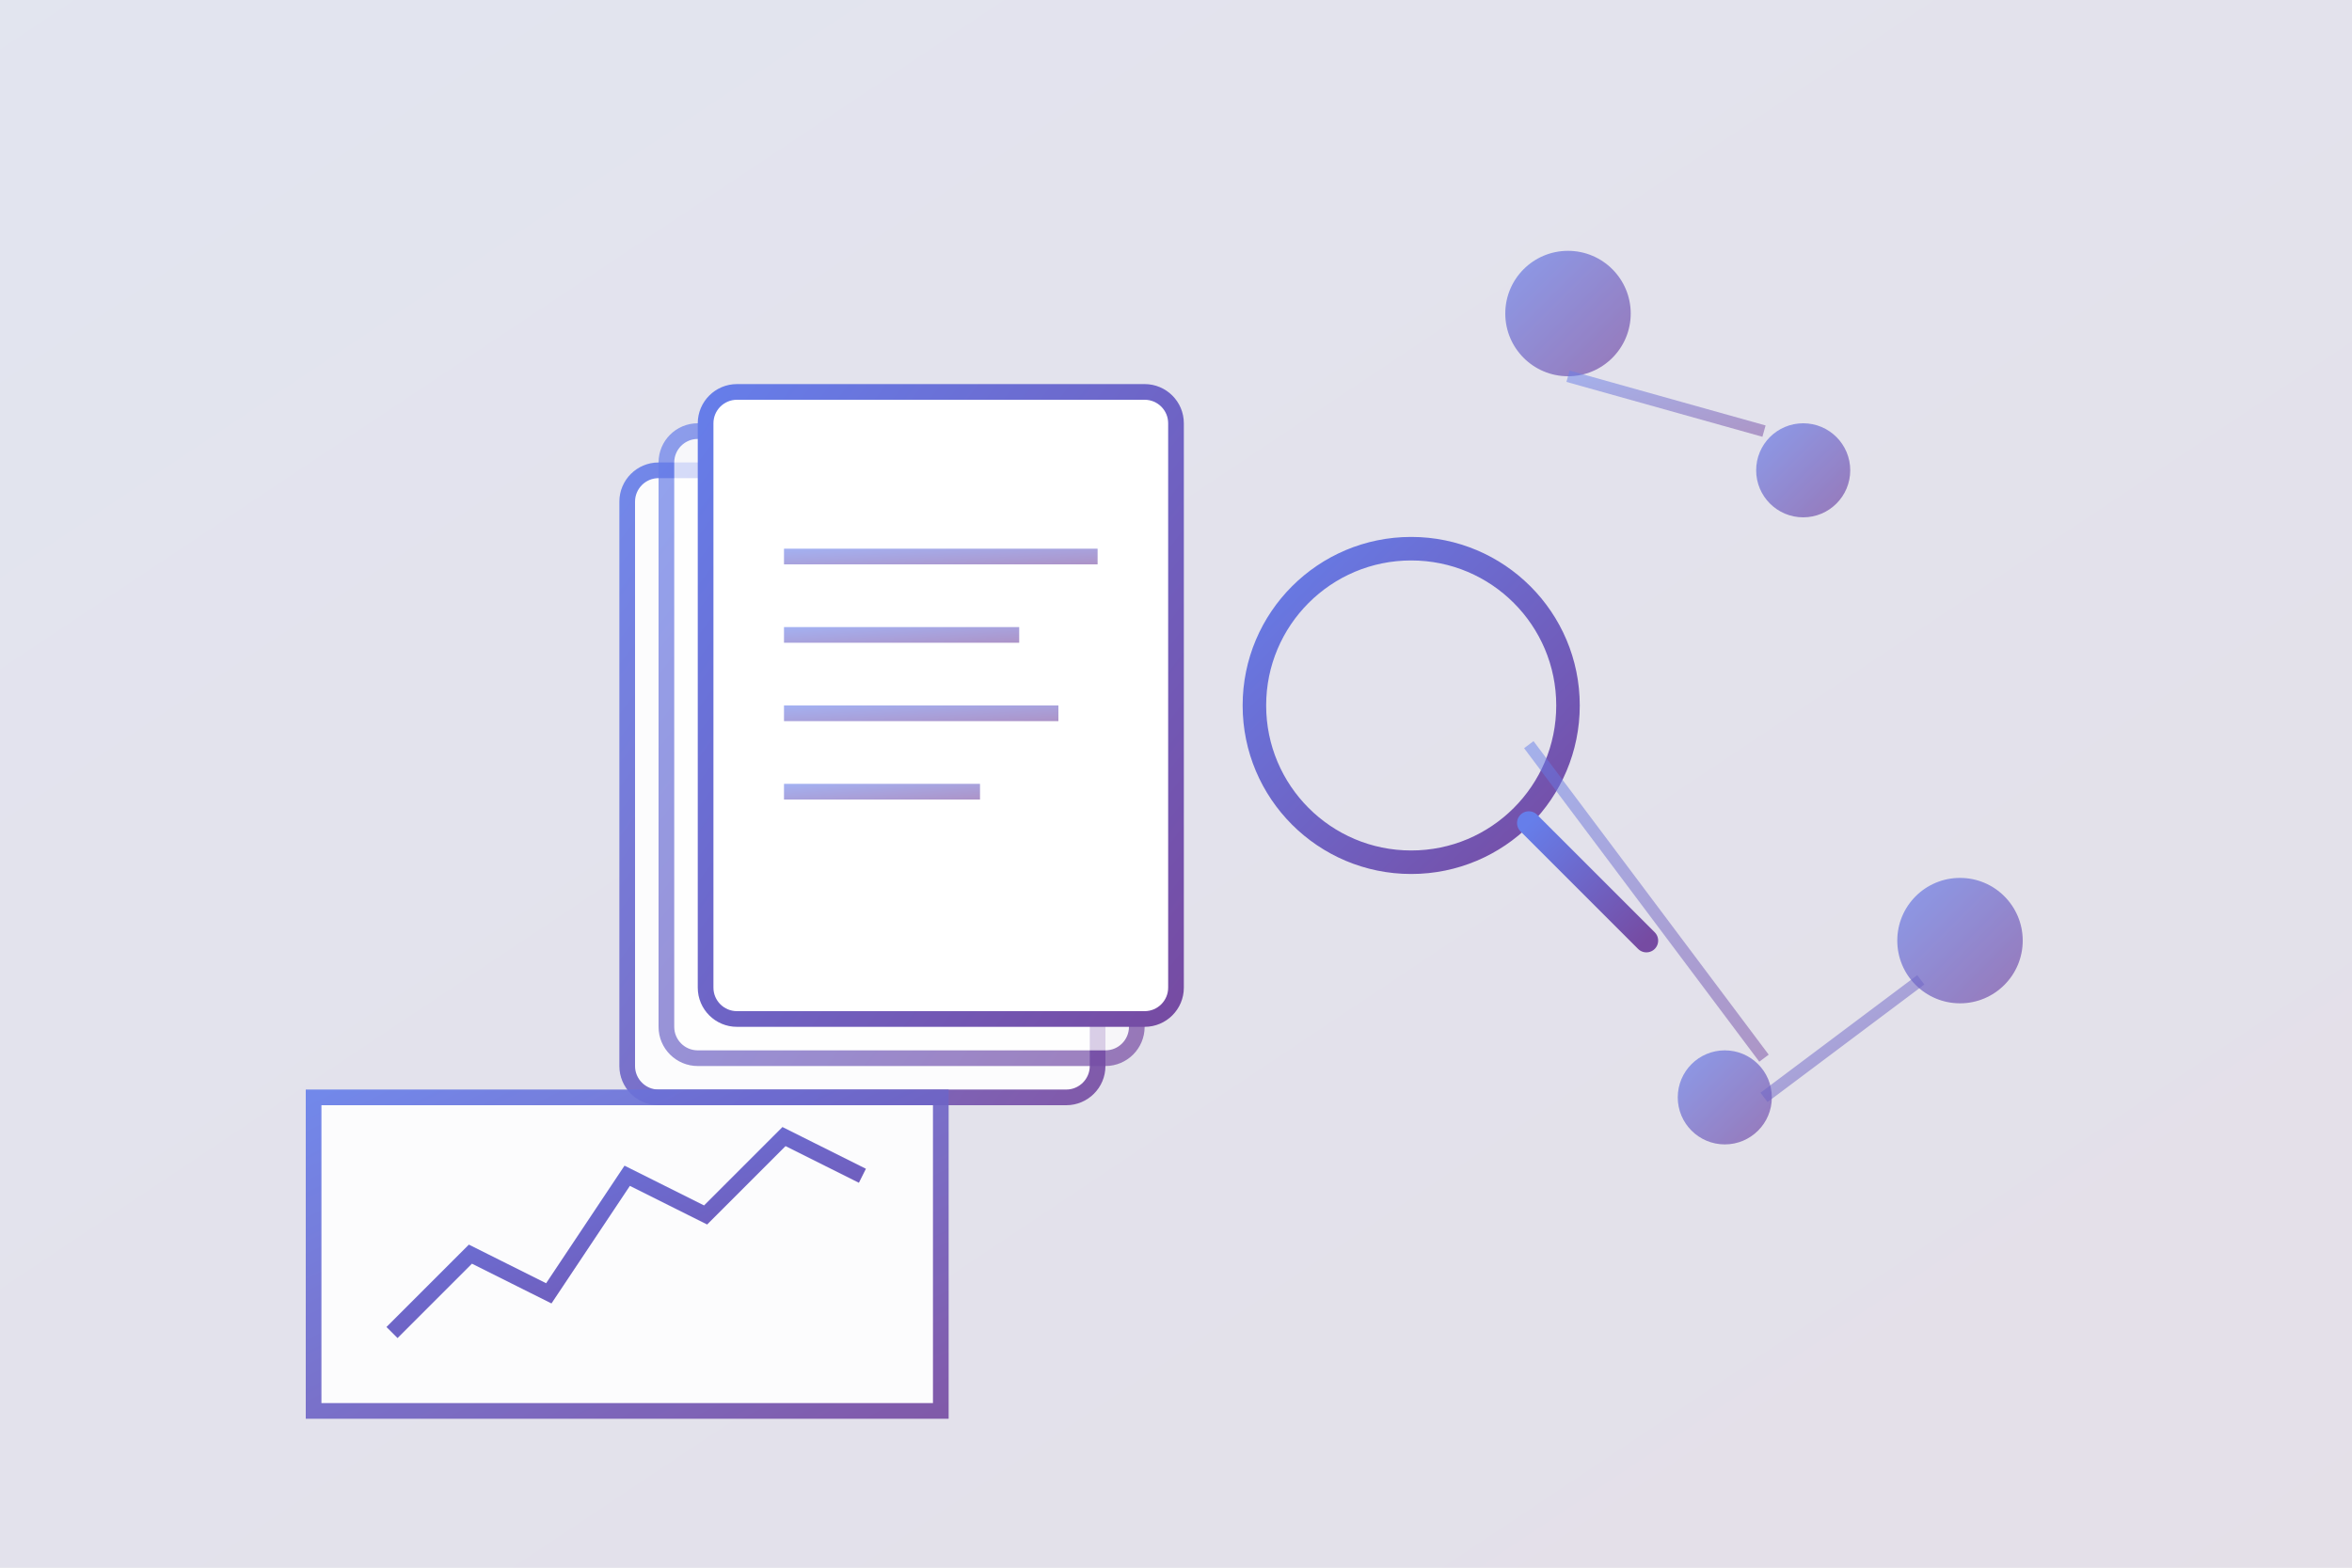
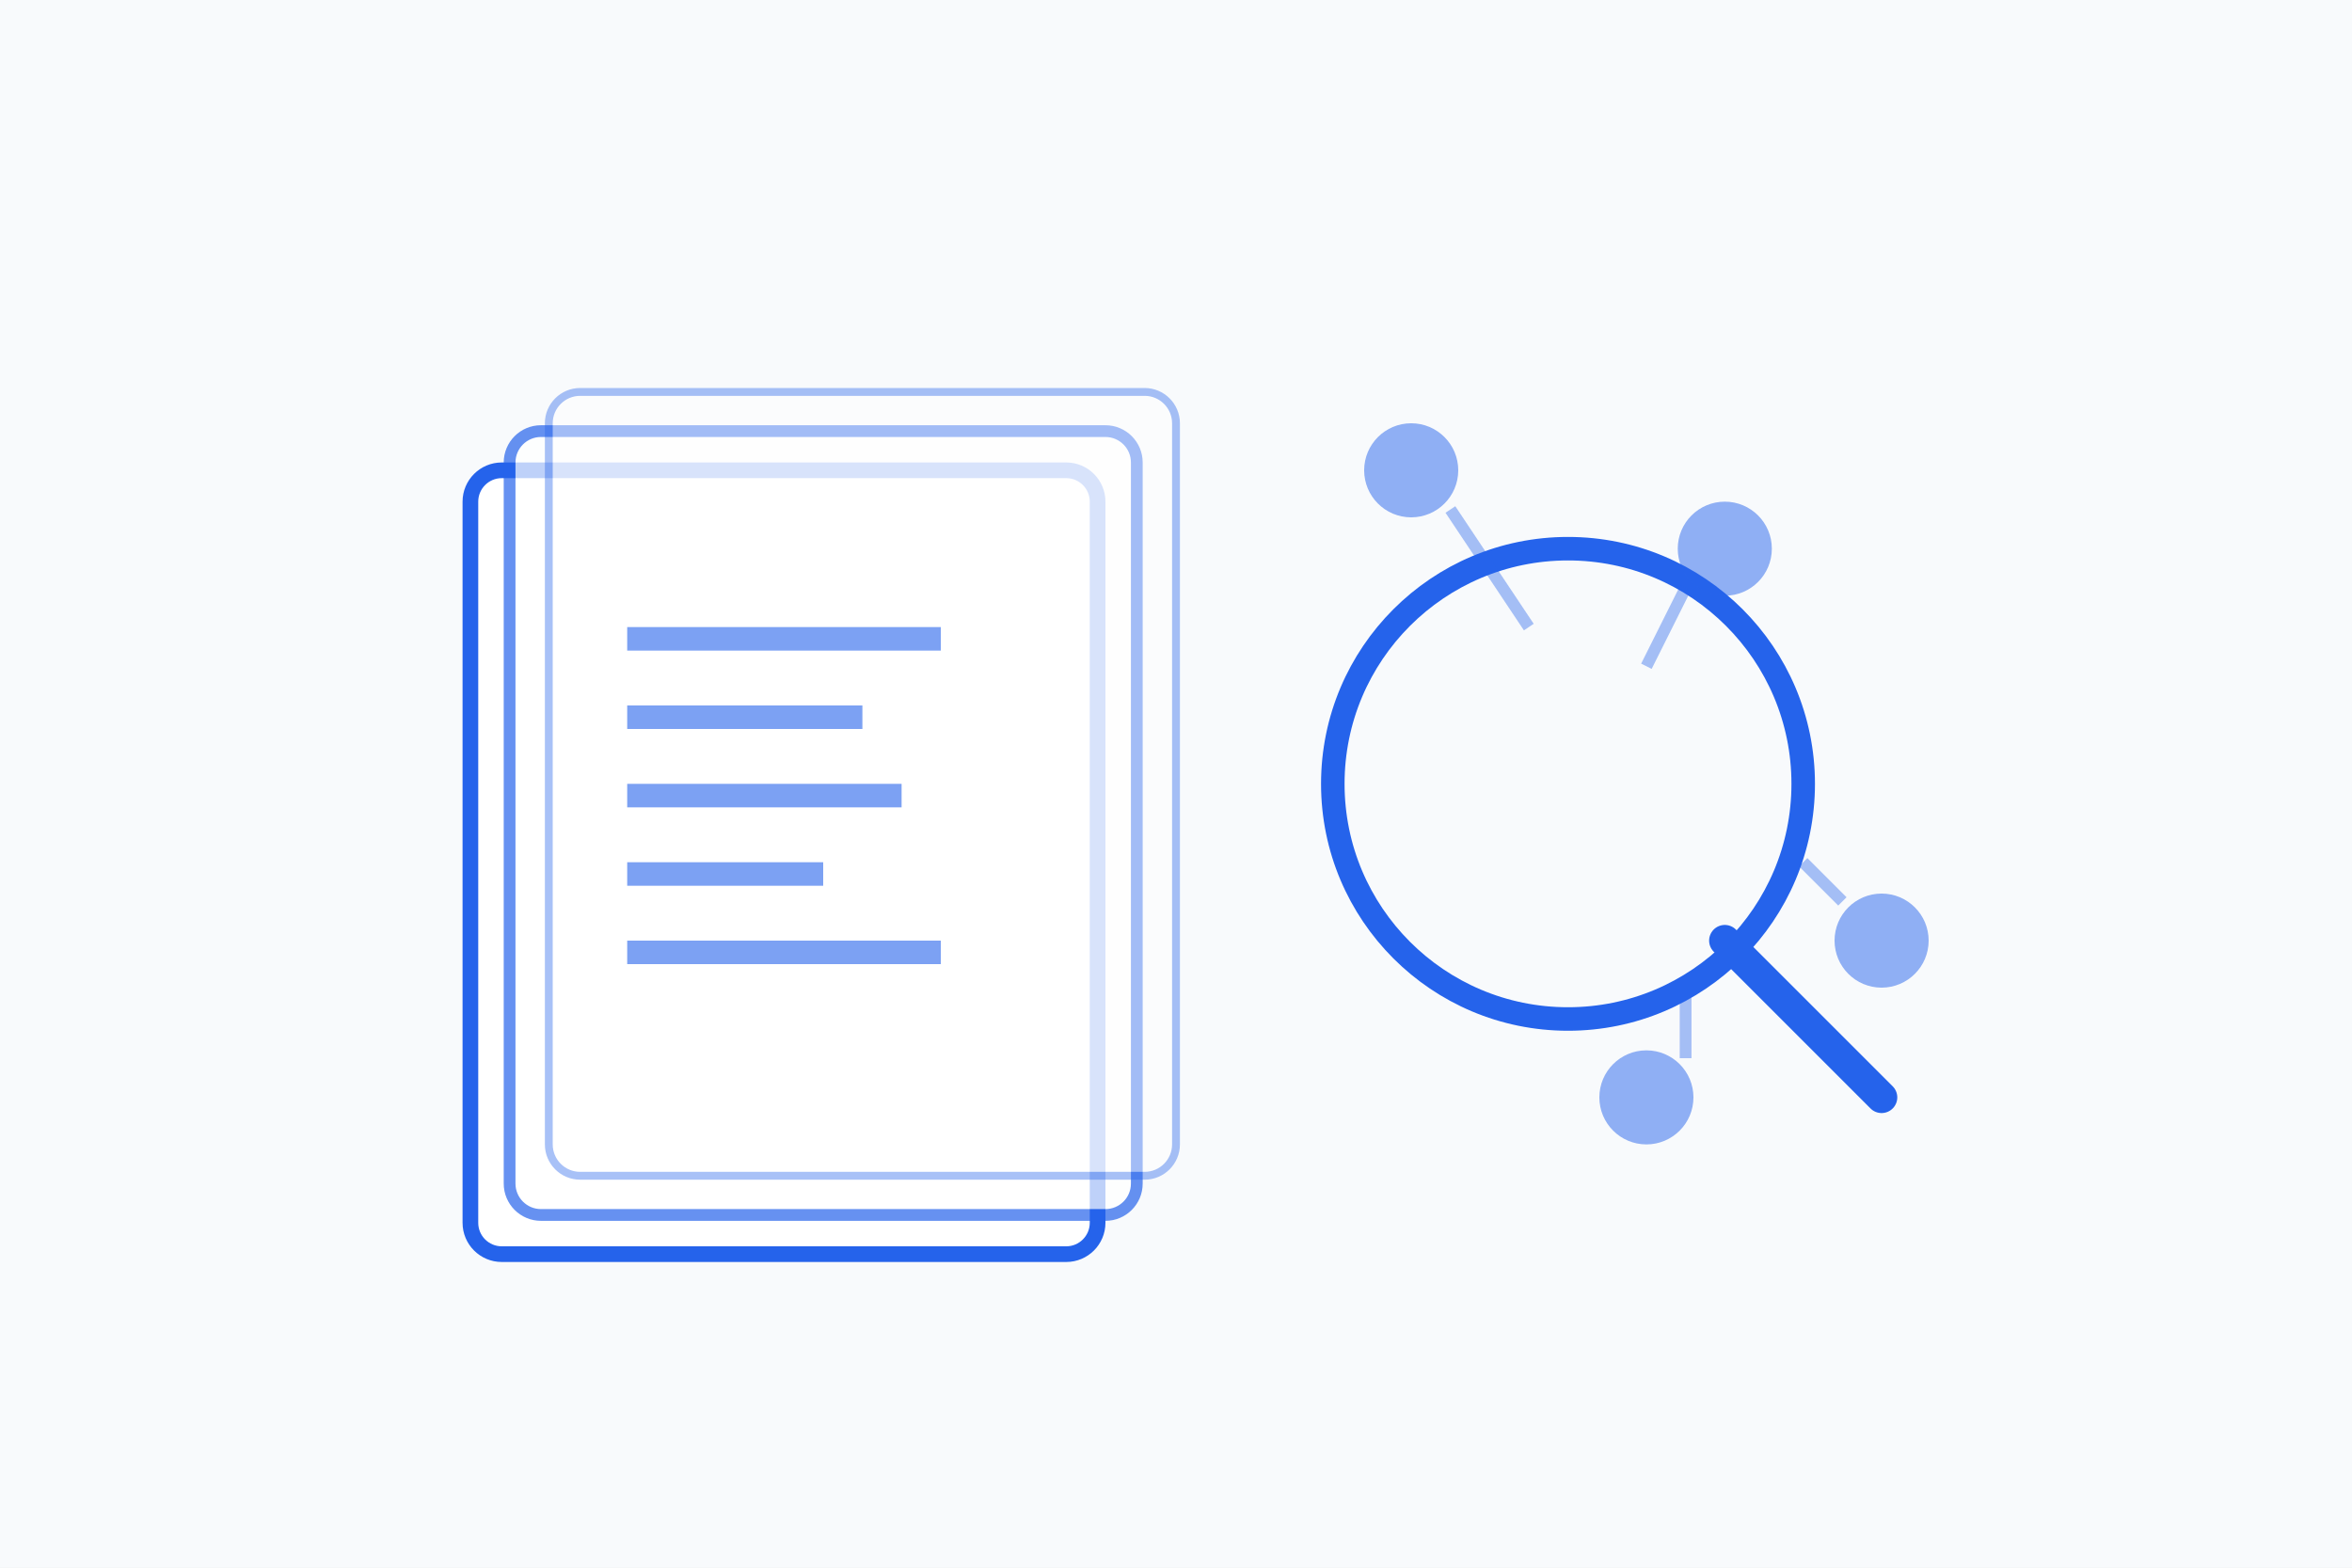
<svg xmlns="http://www.w3.org/2000/svg" width="300" height="200" viewBox="0 0 300 200" fill="none">
-   <defs>
-     <linearGradient id="researchBg" x1="0%" y1="0%" x2="100%" y2="100%">
-       <stop offset="0%" style="stop-color:#667eea;stop-opacity:0.1" />
-       <stop offset="100%" style="stop-color:#764ba2;stop-opacity:0.1" />
-     </linearGradient>
-     <linearGradient id="researchIcon" x1="0%" y1="0%" x2="100%" y2="100%">
-       <stop offset="0%" style="stop-color:#667eea;stop-opacity:1" />
-       <stop offset="100%" style="stop-color:#764ba2;stop-opacity:1" />
-     </linearGradient>
-   </defs>
-   <rect width="300" height="200" fill="url(#researchBg)" />
-   <rect x="80" y="60" width="60" height="80" rx="4" fill="white" stroke="url(#researchIcon)" stroke-width="2" opacity="0.9" />
-   <rect x="85" y="55" width="60" height="80" rx="4" fill="white" stroke="url(#researchIcon)" stroke-width="2" opacity="0.7" />
-   <rect x="90" y="50" width="60" height="80" rx="4" fill="white" stroke="url(#researchIcon)" stroke-width="2" />
-   <rect x="100" y="70" width="40" height="2" fill="url(#researchIcon)" opacity="0.6" />
-   <rect x="100" y="80" width="30" height="2" fill="url(#researchIcon)" opacity="0.6" />
-   <rect x="100" y="90" width="35" height="2" fill="url(#researchIcon)" opacity="0.6" />
-   <rect x="100" y="100" width="25" height="2" fill="url(#researchIcon)" opacity="0.6" />
-   <circle cx="180" cy="90" r="20" fill="none" stroke="url(#researchIcon)" stroke-width="3" />
-   <path d="M195 105 L210 120" stroke="url(#researchIcon)" stroke-width="3" stroke-linecap="round" />
-   <circle cx="200" cy="40" r="8" fill="url(#researchIcon)" opacity="0.7" />
-   <circle cx="230" cy="60" r="6" fill="url(#researchIcon)" opacity="0.7" />
-   <circle cx="220" cy="140" r="6" fill="url(#researchIcon)" opacity="0.7" />
-   <circle cx="250" cy="120" r="8" fill="url(#researchIcon)" opacity="0.7" />
-   <path d="M200 48 L225 55" stroke="url(#researchIcon)" stroke-width="1.5" opacity="0.5" />
-   <path d="M195 95 L225 135" stroke="url(#researchIcon)" stroke-width="1.5" opacity="0.5" />
-   <path d="M225 140 L245 125" stroke="url(#researchIcon)" stroke-width="1.5" opacity="0.5" />
-   <rect x="40" y="140" width="80" height="40" fill="white" stroke="url(#researchIcon)" stroke-width="2" opacity="0.9" />
-   <path d="M50 170 L60 160 L70 165 L80 150 L90 155 L100 145 L110 150" stroke="url(#researchIcon)" stroke-width="2" fill="none" />
+   <rect width="300" height="200" fill="#f8fafc" />
+   <rect x="60" y="60" width="80" height="100" rx="4" fill="white" stroke="#2563eb" stroke-width="2" />
+   <rect x="65" y="55" width="80" height="100" rx="4" fill="white" stroke="#2563eb" stroke-width="1.5" opacity="0.7" />
+   <rect x="70" y="50" width="80" height="100" rx="4" fill="white" stroke="#2563eb" stroke-width="1" opacity="0.4" />
+   <rect x="80" y="80" width="40" height="3" fill="#2563eb" opacity="0.6" />
+   <rect x="80" y="90" width="30" height="3" fill="#2563eb" opacity="0.6" />
+   <rect x="80" y="100" width="35" height="3" fill="#2563eb" opacity="0.6" />
+   <rect x="80" y="110" width="25" height="3" fill="#2563eb" opacity="0.6" />
+   <rect x="80" y="120" width="40" height="3" fill="#2563eb" opacity="0.6" />
+   <circle cx="200" cy="100" r="30" fill="none" stroke="#2563eb" stroke-width="3" />
+   <path d="M220 120 L240 140" stroke="#2563eb" stroke-width="4" stroke-linecap="round" />
+   <circle cx="180" cy="60" r="6" fill="#2563eb" opacity="0.5" />
+   <circle cx="220" cy="70" r="6" fill="#2563eb" opacity="0.5" />
+   <circle cx="210" cy="140" r="6" fill="#2563eb" opacity="0.5" />
+   <circle cx="240" cy="120" r="6" fill="#2563eb" opacity="0.5" />
+   <path d="M185 65 L195 80" stroke="#2563eb" stroke-width="1.5" opacity="0.4" />
+   <path d="M215 75 L210 85" stroke="#2563eb" stroke-width="1.5" opacity="0.4" />
+   <path d="M215 125 L215 135" stroke="#2563eb" stroke-width="1.5" opacity="0.4" />
+   <path d="M230 110 L235 115" stroke="#2563eb" stroke-width="1.5" opacity="0.4" />
</svg>
